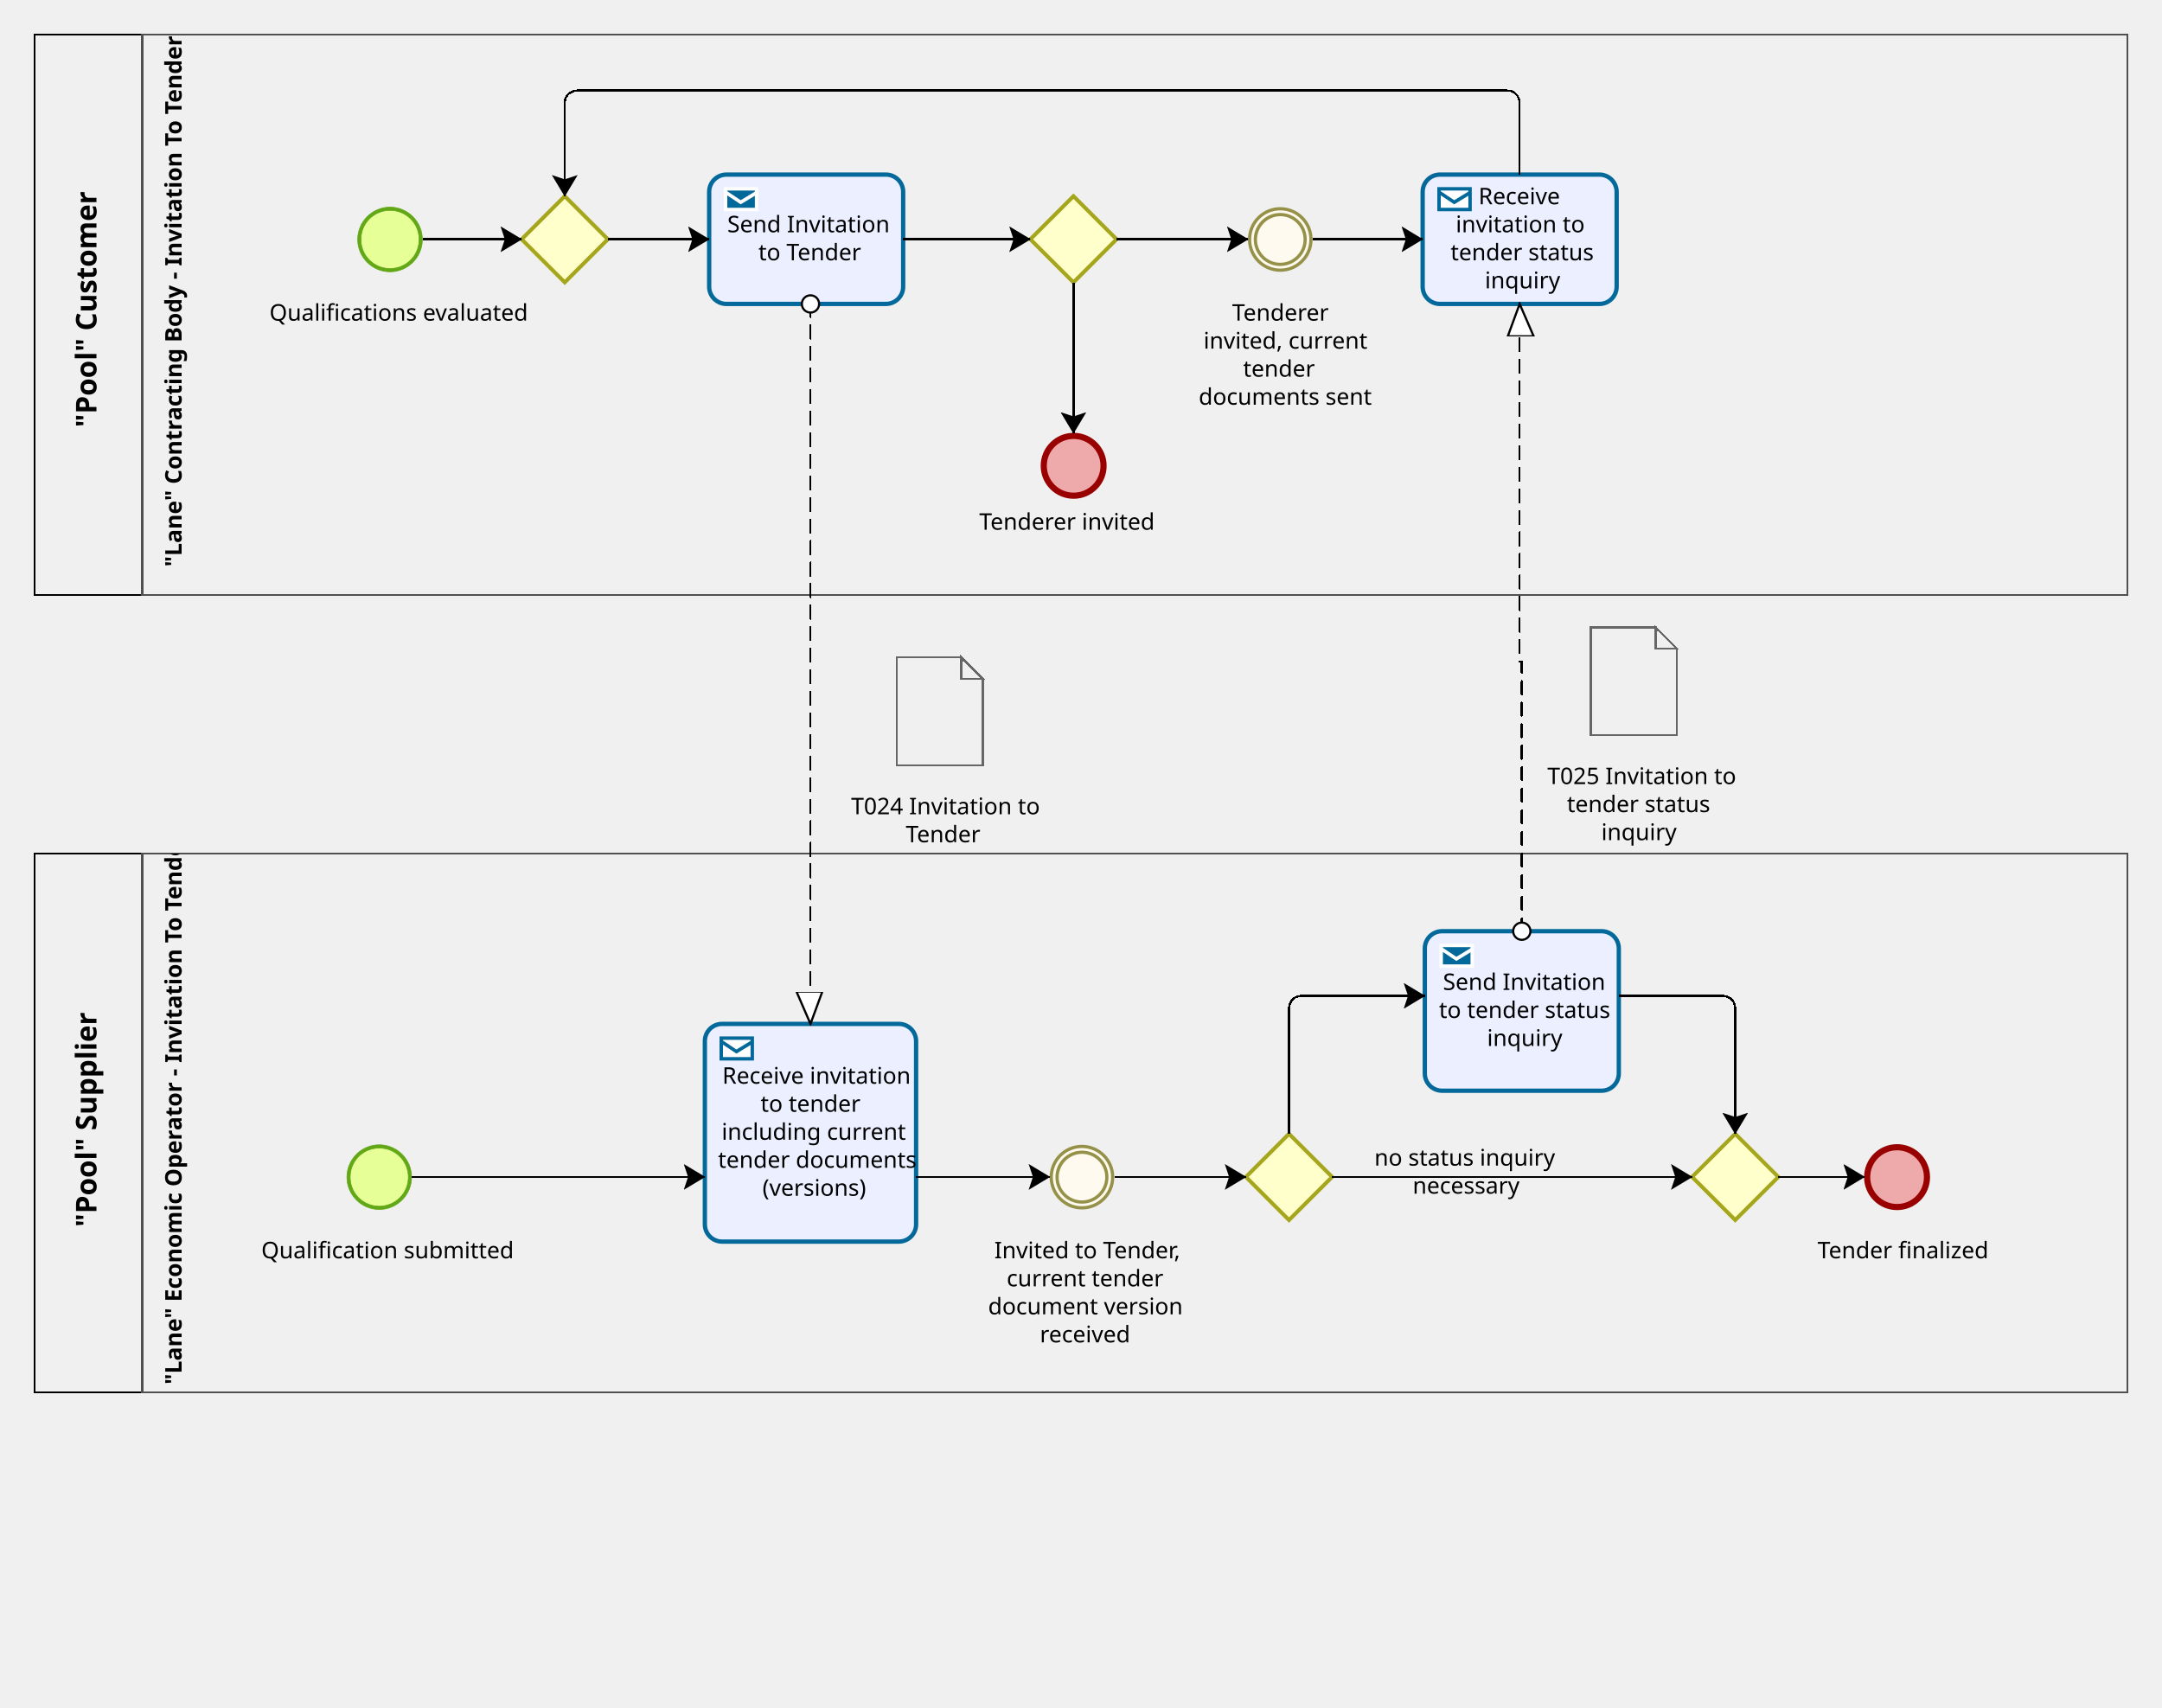
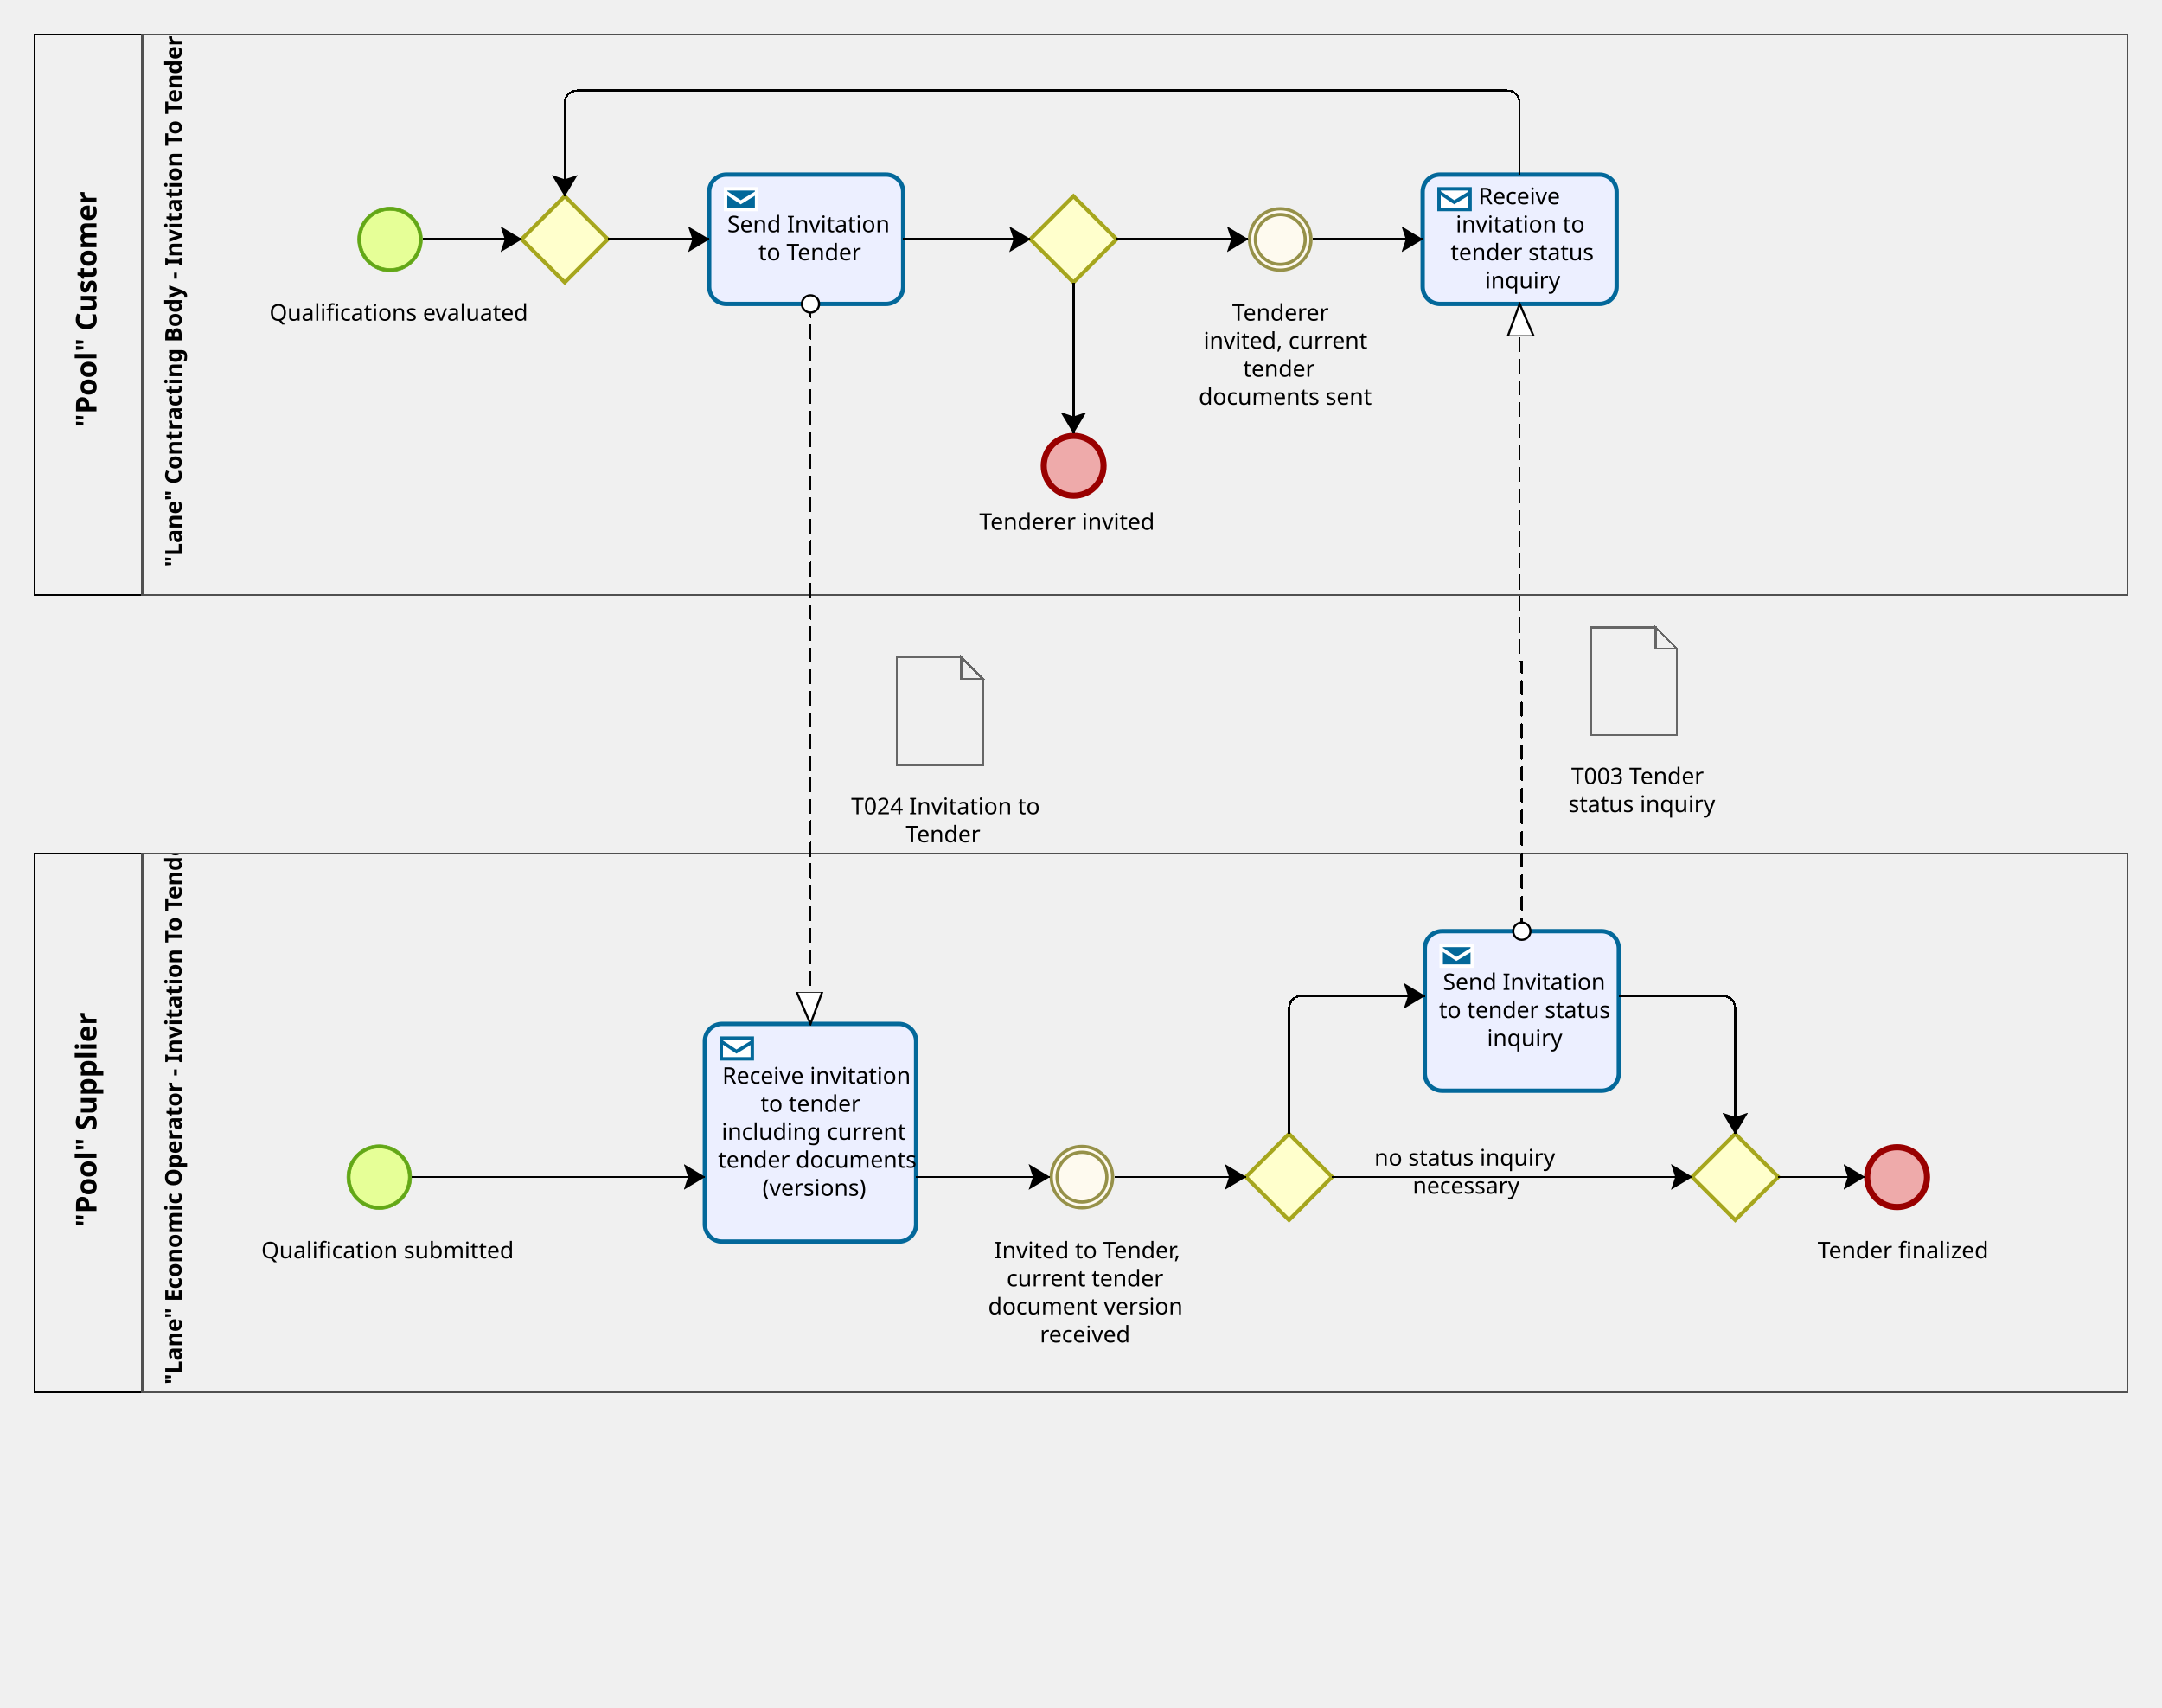
<svg xmlns="http://www.w3.org/2000/svg" width="1003" height="792px" viewBox="64, 64, 1003, 792" version="1.1">
  <defs>
    <marker refX="5" refY="5" orient="auto" markerWidth="10" markerHeight="10" id="startMessageFlow4816fe4e-18f1-47b2-8951-52bfe9385979">
      <circle cx="5" cy="5" r="4" stroke-width="1px" style="fill:white;stroke:black;" />
    </marker>
    <marker refX="15" refY="6.5" orient="auto" markerWidth="16" markerHeight="14" id="endMessageFlow4816fe4e-18f1-47b2-8951-52bfe9385979">
      <path d="M0 1 L0 13 L15 6.5 z" stroke-width="1px" style="fill:white;stroke:black;" />
    </marker>
  </defs>
  <g class="djs-group">
    <g transform="matrix(1, 0, 0, 1, 80, 80)" id="gfx-d6d64e8c-6a9b-40bd-912e-25b889e48560" display="block" class="djs-element djs-shape" data-element-id="d6d64e8c-6a9b-40bd-912e-25b889e48560">
      <g class="djs-visual">
        <g>
          <rect x="0" y="0" width="971" height="260" opacity="0" fill-opacity="0" style="fill:transparent;" />
          <path d="M971 0 L0 0 L0 260 L971 260 z M50 0 L50 260" stroke-width="1px" shape-rendering="crispEdges" fill-opacity="0" class="" style="fill:transparent;stroke:black;" />
        </g>
      </g>
      <svg width="50" height="260" class="djs-svg-text">
        <text transform="matrix(-1.83697E-16, -1, 1, -1.83697E-16, 0, 260)" font-family="'Segoe UI'" font-size="13.281px" font-style="normal" font-weight="bold" lineHeight="1.2" textDirection="270" textAlign="center" class="djs-label" style="fill:black;">
          <tspan x="77.717" y="28.75">"Pool" Customer</tspan>
        </text>
      </svg>
    </g>
  </g>
  <g class="djs-group">
    <g transform="matrix(1, 0, 0, 1, 80, 460)" id="gfx-91fae612-5315-44e8-a4ba-ba6b13c48660" display="block" class="djs-element djs-shape" data-element-id="91fae612-5315-44e8-a4ba-ba6b13c48660">
      <g class="djs-visual">
        <g>
          <rect x="0" y="0" width="971" height="250" opacity="0" fill-opacity="0" style="fill:transparent;" />
          <path d="M971 0 L0 0 L0 250 L971 250 z M50 0 L50 250" stroke-width="1px" shape-rendering="crispEdges" fill-opacity="0" class="" style="fill:transparent;stroke:black;" />
        </g>
      </g>
      <svg width="50" height="250" class="djs-svg-text">
        <text transform="matrix(-1.83697E-16, -1, 1, -1.83697E-16, 0, 250)" font-family="'Segoe UI'" font-size="13.281px" font-style="normal" font-weight="bold" lineHeight="1.2" textDirection="270" textAlign="center" class="djs-label" style="fill:black;">
          <tspan x="76.75" y="28.75">"Pool" Supplier</tspan>
        </text>
      </svg>
    </g>
  </g>
  <g class="djs-group">
    <g transform="matrix(1, 0, 0, 1, 130, 80)" id="gfx-051e162d-2a01-461e-b793-b7f8c4c9bc27" display="block" class="djs-element djs-shape" data-element-id="051e162d-2a01-461e-b793-b7f8c4c9bc27">
      <g class="djs-visual">
        <path d="M921 0 L0 0 L0 260 L921 260 z" shape-rendering="crispEdges" fill-opacity="0" class="" style="fill:transparent;stroke:#505050;" />
        <rect x="0" y="0" width="921" height="260" opacity="0" fill-opacity="0" style="fill:transparent;" />
      </g>
      <svg width="30" height="260" class="djs-svg-text">
        <text transform="matrix(-1.83697E-16, -1, 1, -1.83697E-16, 0, 260)" font-family="'Segoe UI'" font-size="10.625px" font-style="normal" font-weight="bold" lineHeight="1.2" textDirection="270" textAlign="center" class="djs-label" style="fill:black;">
          <tspan x="13.04" y="18.25">"Lane" Contracting Body - Invitation To Tender</tspan>
        </text>
      </svg>
    </g>
  </g>
  <g class="djs-group">
    <g transform="matrix(1, 0, 0, 1, 130, 460)" id="gfx-cbe9a0bd-844e-4256-b6a0-bf3b845d3bdd" display="block" class="djs-element djs-shape" data-element-id="cbe9a0bd-844e-4256-b6a0-bf3b845d3bdd">
      <g class="djs-visual">
        <path d="M921 0 L0 0 L0 250 L921 250 z" shape-rendering="crispEdges" fill-opacity="0" class="" style="fill:transparent;stroke:#505050;" />
        <rect x="0" y="0" width="921" height="250" opacity="0" fill-opacity="0" style="fill:transparent;" />
      </g>
      <svg width="30" height="250" class="djs-svg-text">
        <text transform="matrix(-1.83697E-16, -1, 1, -1.83697E-16, 0, 250)" font-family="'Segoe UI'" font-size="10.625px" font-style="normal" font-weight="bold" lineHeight="1.2" textDirection="270" textAlign="center" class="djs-label" style="fill:black;">
          <tspan x="3.7" y="18.25">"Lane" Economic Operator - Invitation To Tender</tspan>
        </text>
      </svg>
    </g>
  </g>
  <g class="djs-group">
    <g transform="matrix(1, 0, 0, 1, 393, 145)" id="gfx-ac7c0831-fc97-4b8d-9f53-f83c3d9a733b" display="block" class="djs-element djs-shape" data-element-id="ac7c0831-fc97-4b8d-9f53-f83c3d9a733b">
      <g class="djs-visual">
        <g>
          <rect x="0" y="0" width="90" height="60" rx="8" stroke-width="2px" class="" style="fill:#ECEFFF;stroke:#03689A;" />
          <g transform="translate(-6, -11) scale(1.6)">
            <rect x="8" y="10.5" width="10" height="7" style="fill:white;" />
            <polygon points="17,11.5 17,11.8 12.9,14.3 9,11.7 9,11.5 17,11.5" style="fill:#03689A;" />
            <polygon points="12.9,15.5 17,13 17,16.5 9,16.5 9,12.9 12.9,15.5" style="fill:#03689A;" />
          </g>
          <g />
        </g>
      </g>
      <svg width="90" height="56" class="djs-svg-text">
        <text font-family="'Segoe UI'" font-size="10.625px" font-style="normal" font-weight="normal" lineHeight="1.2" textDirection="0" textAlign="center" class="djs-label" style="fill:black;">
          <tspan x="8.411" y="26.75">Send Invitation </tspan>
          <tspan x="22.84" y="39.75">to Tender</tspan>
        </text>
      </svg>
    </g>
  </g>
  <g class="djs-group">
    <g transform="matrix(1, 0, 0, 1, 724, 145)" id="gfx-49399fb9-3285-42f2-83a7-8702077dfd8a" display="block" class="djs-element djs-shape" data-element-id="49399fb9-3285-42f2-83a7-8702077dfd8a">
      <g class="djs-visual">
        <g>
          <rect x="0" y="0" width="90" height="60" rx="8" stroke-width="2px" class="" style="fill:#ECEFFF;stroke:#03689A;" />
          <g transform="translate(-6, -11) scale(1.6)">
            <rect x="8" y="10.5" width="10" height="7" style="fill:white;" />
            <path d="M8 10.5 L8 17.5 L18 17.5 L18 10.5 z M17 11.5 L17 11.8 L12.9 14.3 L9 11.7 L9 11.5 z M9 16.5 L9 12.9 L12.9 15.5 L17 13 L17 16.5 z" style="fill:#03689A;" />
          </g>
          <g />
        </g>
      </g>
      <svg width="90" height="56" class="djs-svg-text">
        <text font-family="'Segoe UI'" font-size="10.625px" font-style="normal" font-weight="normal" lineHeight="1.2" textDirection="0" textAlign="center" class="djs-label" style="fill:black;">
          <tspan x="25.912" y="13.75">Receive </tspan>
          <tspan x="15.357" y="26.75">invitation to </tspan>
          <tspan x="12.948" y="39.75">tender status </tspan>
          <tspan x="28.876" y="52.75">inquiry</tspan>
        </text>
      </svg>
    </g>
  </g>
  <g class="djs-group">
    <g transform="matrix(1, 0, 0, 1, 391, 539)" id="gfx-f36696ea-8964-41a6-84b8-65a35a6812f0" display="block" class="djs-element djs-shape" data-element-id="f36696ea-8964-41a6-84b8-65a35a6812f0">
      <g class="djs-visual">
        <g>
          <rect x="0" y="0" width="98" height="101" rx="8" stroke-width="2px" class="" style="fill:#ECEFFF;stroke:#03689A;" />
          <g transform="translate(-6, -11) scale(1.6)">
            <rect x="8" y="10.5" width="10" height="7" style="fill:white;" />
            <path d="M8 10.5 L8 17.5 L18 17.5 L18 10.5 z M17 11.5 L17 11.8 L12.9 14.3 L9 11.7 L9 11.5 z M9 16.5 L9 12.9 L12.9 15.5 L17 13 L17 16.5 z" style="fill:#03689A;" />
          </g>
          <g />
        </g>
      </g>
      <svg width="98" height="97" class="djs-svg-text">
        <text font-family="'Segoe UI'" font-size="10.625px" font-style="normal" font-weight="normal" lineHeight="1.2" textDirection="0" textAlign="center" class="djs-label" style="fill:black;">
          <tspan x="8.089" y="27.75">Receive invitation</tspan>
          <tspan x="25.849" y="40.75">to tender </tspan>
          <tspan x="7.78" y="53.75">including current </tspan>
          <tspan x="6.11" y="66.75">tender documents</tspan>
          <tspan x="26.72" y="79.75">(versions)</tspan>
        </text>
      </svg>
    </g>
  </g>
  <g class="djs-group">
    <g transform="matrix(1, 0, 0, 1, 725, 496)" id="gfx-576008e5-986a-473f-a66b-82083ca32f42" display="block" class="djs-element djs-shape" data-element-id="576008e5-986a-473f-a66b-82083ca32f42">
      <g class="djs-visual">
        <g>
          <rect x="0" y="0" width="90" height="74" rx="8" stroke-width="2px" class="" style="fill:#ECEFFF;stroke:#03689A;" />
          <g transform="translate(-6, -11) scale(1.6)">
            <rect x="8" y="10.5" width="10" height="7" style="fill:white;" />
            <polygon points="17,11.5 17,11.8 12.9,14.3 9,11.7 9,11.5 17,11.5" style="fill:#03689A;" />
            <polygon points="12.9,15.5 17,13 17,16.5 9,16.5 9,12.9 12.9,15.5" style="fill:#03689A;" />
          </g>
          <g />
        </g>
      </g>
      <svg width="90" height="70" class="djs-svg-text">
        <text font-family="'Segoe UI'" font-size="10.625px" font-style="normal" font-weight="normal" lineHeight="1.2" textDirection="0" textAlign="center" class="djs-label" style="fill:black;">
          <tspan x="8.411" y="27.25">Send Invitation </tspan>
          <tspan x="6.583" y="40.25">to tender status </tspan>
          <tspan x="28.876" y="53.25">inquiry</tspan>
        </text>
      </svg>
    </g>
  </g>
  <g class="djs-group">
    <g transform="matrix(1, 0, 0, 1, 230, 160)" id="gfx-b47e7b54-befe-42ab-9f9b-015ac7e9666b" display="block" class="djs-element djs-shape" data-element-id="b47e7b54-befe-42ab-9f9b-015ac7e9666b">
      <g class="djs-visual">
        <g>
          <g transform="translate(-8.90625, -8.90625) scale(1.5)">
            <path d="M16 25.2 C10.9 25.2 6.8 21.1 6.8 16 C6.8 10.9 10.9 6.8 16 6.8 C21.1 6.8 25.2 10.9 25.2 16 C25.2 21.1 21.1 25.2 16 25.2 L16 25.2 z" style="fill:#E6FF97;" />
            <path d="M15.9 7 C20.9 7 24.9 11 24.9 16 C24.9 21 20.9 25 15.9 25 C10.9 25 6.9 21 6.9 16 C6.9 11 10.9 7 15.9 7 M15.9 6 C10.4 6 5.9 10.5 5.9 16 C5.9 21.5 10.4 26 15.9 26 C21.4 26 25.9 21.5 25.9 16 C25.9 10.5 21.4 6 15.9 6 z" stroke-width="0.2px" class="" style="fill:#62A716;stroke:#62A716;" />
          </g>
        </g>
      </g>
    </g>
  </g>
  <g class="djs-group">
-     <g transform="matrix(1, 0, 0, 1, 181, 198)" id="gfx-e251059d-baf0-4d52-b94f-e7d7c4f8335a" display="block" class="djs-element djs-shape" data-element-id="e251059d-baf0-4d52-b94f-e7d7c4f8335a">
-       <g class="djs-visual">
-         <rect x="0" y="0" width="128" height="53" fill-opacity="0" stroke-opacity="0" style="fill:transparent;stroke:transparent;" />
+     <g transform="matrix(1, 0, 0, 1, 181, 198)" id="gfx-9a490c96-acc4-442b-872f-1d1bee90513d" display="block" class="djs-element djs-shape" data-element-id="9a490c96-acc4-442b-872f-1d1bee90513d">
+       <g class="djs-visual">
+         <rect x="0" y="0" width="128" height="53" fill-opacity="0" stroke-opacity="0" style="fill:#FFFFFF;stroke:transparent;" />
        <svg width="128" height="48" class="djs-svg-text">
          <text font-family="'Segoe UI'" font-size="10.625px" font-style="normal" font-weight="normal" lineHeight="1.2" textDirection="0" textAlign="center" class="djs-label" style="fill:black;">
            <tspan x="7.988" y="14.75">Qualifications evaluated</tspan>
          </text>
        </svg>
      </g>
    </g>
  </g>
  <g class="djs-group">
    <g transform="matrix(1, 0, 0, 1, 225, 595)" id="gfx-86d2f783-6142-4295-9ca6-86f868cf6b3d" display="block" class="djs-element djs-shape" data-element-id="86d2f783-6142-4295-9ca6-86f868cf6b3d">
      <g class="djs-visual">
        <g>
          <g transform="translate(-8.90625, -8.90625) scale(1.5)">
            <path d="M16 25.2 C10.9 25.2 6.8 21.1 6.8 16 C6.8 10.9 10.9 6.8 16 6.8 C21.1 6.8 25.2 10.9 25.2 16 C25.2 21.1 21.1 25.2 16 25.2 L16 25.2 z" style="fill:#E6FF97;" />
            <path d="M15.9 7 C20.9 7 24.9 11 24.9 16 C24.9 21 20.9 25 15.9 25 C10.9 25 6.9 21 6.9 16 C6.9 11 10.9 7 15.9 7 M15.9 6 C10.4 6 5.9 10.5 5.9 16 C5.9 21.5 10.4 26 15.9 26 C21.4 26 25.9 21.5 25.9 16 C25.9 10.5 21.4 6 15.9 6 z" stroke-width="0.2px" class="" style="fill:#62A716;stroke:#62A716;" />
          </g>
        </g>
      </g>
    </g>
  </g>
  <g class="djs-group">
-     <g transform="matrix(1, 0, 0, 1, 175, 633)" id="gfx-8edcf0e3-d922-45ce-99c5-5153051705f7" display="block" class="djs-element djs-shape" data-element-id="8edcf0e3-d922-45ce-99c5-5153051705f7">
-       <g class="djs-visual">
-         <rect x="0" y="0" width="130" height="53" fill-opacity="0" stroke-opacity="0" style="fill:transparent;stroke:transparent;" />
+     <g transform="matrix(1, 0, 0, 1, 175, 633)" id="gfx-12d84306-b9c7-4788-99ba-8dcf1b4741f7" display="block" class="djs-element djs-shape" data-element-id="12d84306-b9c7-4788-99ba-8dcf1b4741f7">
+       <g class="djs-visual">
+         <rect x="0" y="0" width="130" height="53" fill-opacity="0" stroke-opacity="0" style="fill:#FFFFFF;stroke:transparent;" />
        <svg width="130" height="48" class="djs-svg-text">
          <text font-family="'Segoe UI'" font-size="10.625px" font-style="normal" font-weight="normal" lineHeight="1.2" textDirection="0" textAlign="center" class="djs-label" style="fill:black;">
            <tspan x="10.217" y="14.75">Qualification submitted</tspan>
          </text>
        </svg>
      </g>
    </g>
  </g>
  <g class="djs-group">
    <g transform="matrix(1, 0, 0, 1, 547, 265)" id="gfx-759161ce-f9dd-4d4a-a475-a755f13caca0" display="block" class="djs-element djs-shape" data-element-id="759161ce-f9dd-4d4a-a475-a755f13caca0">
      <g class="djs-visual">
        <g>
          <g transform="translate(-8.90625, -8.90625) scale(1.5)">
            <path d="M16 25.2 A9.2 9.2 0 1 1 25.2 16 A9.2 9.2 0 0 1 16 25.2 z" style="fill:#EEAAAA;" />
            <path d="M16 7.5 A8.5 8.5 0 1 1 7.5 16 A8.5 8.5 0 0 1 16 7.5 M16 6 A10 10 0 1 0 26 16 A10 10 0 0 0 16 6 z" stroke-width="0.4px" class="" style="fill:#990000;stroke:#990000;" />
          </g>
        </g>
      </g>
    </g>
  </g>
  <g class="djs-group">
-     <g transform="matrix(1, 0, 0, 1, 511, 295)" id="gfx-c2b6ca6c-696c-4c03-99f4-baee50580852" display="block" class="djs-element djs-shape" data-element-id="c2b6ca6c-696c-4c03-99f4-baee50580852">
-       <g class="djs-visual">
-         <rect x="0" y="0" width="90" height="30" fill-opacity="0" stroke-opacity="0" style="fill:transparent;stroke:transparent;" />
+     <g transform="matrix(1, 0, 0, 1, 511, 295)" id="gfx-232cc823-c7ac-4b97-b6cd-130a4d5c774a" display="block" class="djs-element djs-shape" data-element-id="232cc823-c7ac-4b97-b6cd-130a4d5c774a">
+       <g class="djs-visual">
+         <rect x="0" y="0" width="90" height="30" fill-opacity="0" stroke-opacity="0" style="fill:#FFFFFF;stroke:transparent;" />
        <svg width="90" height="25" class="djs-svg-text">
          <text font-family="'Segoe UI'" font-size="10.625px" font-style="normal" font-weight="normal" lineHeight="1.2" textDirection="0" textAlign="center" class="djs-label" style="fill:black;">
            <tspan x="7.304" y="14.75">Tenderer invited</tspan>
          </text>
        </svg>
      </g>
    </g>
  </g>
  <g class="djs-group">
    <g transform="matrix(1, 0, 0, 1, 929, 595)" id="gfx-7eef85e1-7379-4793-83d6-9415249305c0" display="block" class="djs-element djs-shape" data-element-id="7eef85e1-7379-4793-83d6-9415249305c0">
      <g class="djs-visual">
        <g>
          <g transform="translate(-8.90625, -8.90625) scale(1.5)">
            <path d="M16 25.2 A9.2 9.2 0 1 1 25.2 16 A9.2 9.2 0 0 1 16 25.2 z" style="fill:#EEAAAA;" />
            <path d="M16 7.5 A8.5 8.5 0 1 1 7.5 16 A8.5 8.5 0 0 1 16 7.5 M16 6 A10 10 0 1 0 26 16 A10 10 0 0 0 16 6 z" stroke-width="0.4px" class="" style="fill:#990000;stroke:#990000;" />
          </g>
        </g>
      </g>
    </g>
  </g>
  <g class="djs-group">
-     <g transform="matrix(1, 0, 0, 1, 893, 633)" id="gfx-1a0fe36a-e7c4-43fa-a9de-7df9217313e0" display="block" class="djs-element djs-shape" data-element-id="1a0fe36a-e7c4-43fa-a9de-7df9217313e0">
-       <g class="djs-visual">
-         <rect x="0" y="0" width="102" height="53" fill-opacity="0" stroke-opacity="0" style="fill:transparent;stroke:transparent;" />
+     <g transform="matrix(1, 0, 0, 1, 893, 633)" id="gfx-d230b43a-c64e-438a-b296-29ae89df8201" display="block" class="djs-element djs-shape" data-element-id="d230b43a-c64e-438a-b296-29ae89df8201">
+       <g class="djs-visual">
+         <rect x="0" y="0" width="102" height="53" fill-opacity="0" stroke-opacity="0" style="fill:#FFFFFF;stroke:transparent;" />
        <svg width="102" height="48" class="djs-svg-text">
          <text font-family="'Segoe UI'" font-size="10.625px" font-style="normal" font-weight="normal" lineHeight="1.2" textDirection="0" textAlign="center" class="djs-label" style="fill:black;">
            <tspan x="14.219" y="14.75">Tender finalized</tspan>
          </text>
        </svg>
      </g>
    </g>
  </g>
  <g class="djs-group">
    <g transform="matrix(1, 0, 0, 1, 306, 155)" id="gfx-b7a0a475-3074-4908-9522-710b95e99950" display="block" class="djs-element djs-shape" data-element-id="b7a0a475-3074-4908-9522-710b95e99950">
      <g class="djs-visual">
        <g>
          <path d="M0 20 L20 40 L40 20 L20 0 z" stroke-width="1.8px" class="" style="fill:#FFFFCC;stroke:#A6A61D;" />
        </g>
      </g>
    </g>
  </g>
  <g class="djs-group">
    <g transform="matrix(1, 0, 0, 1, 542, 155)" id="gfx-16c7a5b4-ca0f-4dff-bfeb-6985a6a0751b" display="block" class="djs-element djs-shape" data-element-id="16c7a5b4-ca0f-4dff-bfeb-6985a6a0751b">
      <g class="djs-visual">
        <g>
          <path d="M0 20 L20 40 L40 20 L20 0 z" stroke-width="1.8px" class="" style="fill:#FFFFCC;stroke:#A6A61D;" />
        </g>
      </g>
    </g>
  </g>
  <g class="djs-group">
    <g transform="matrix(1, 0, 0, 1, 642, 590)" id="gfx-8112b216-6491-4e93-813a-b8b2b3703282" display="block" class="djs-element djs-shape" data-element-id="8112b216-6491-4e93-813a-b8b2b3703282">
      <g class="djs-visual">
        <g>
          <path d="M0 20 L20 40 L40 20 L20 0 z" stroke-width="1.8px" class="" style="fill:#FFFFCC;stroke:#A6A61D;" />
        </g>
      </g>
    </g>
  </g>
  <g class="djs-group">
    <g transform="matrix(1, 0, 0, 1, 849, 590)" id="gfx-c4988ebf-0a3a-4590-9c6e-fabf54eb2af4" display="block" class="djs-element djs-shape" data-element-id="c4988ebf-0a3a-4590-9c6e-fabf54eb2af4">
      <g class="djs-visual">
        <g>
          <path d="M0 20 L20 40 L40 20 L20 0 z" stroke-width="1.8px" class="" style="fill:#FFFFCC;stroke:#A6A61D;" />
        </g>
      </g>
    </g>
  </g>
  <g class="djs-group">
    <g transform="matrix(1, 0, 0, 1, 802, 355)" id="gfx-f4e475d4-503b-4d4f-ac25-1ceda84aee0c" display="block" class="djs-element djs-shape" data-element-id="f4e475d4-503b-4d4f-ac25-1ceda84aee0c">
      <g class="djs-visual">
        <g>
          <path d="M30 0 L0 0 L0 50 L40 50 L40 10 L30 10 z" shape-rendering="crispEdges" class="" style="fill:#F0F0F0;stroke:#666666;" />
          <path d="M30 0 L30 10 L40 10 z" shape-rendering="crispEdges" fill-opacity="0" style="fill:transparent;stroke:#666666;" />
        </g>
      </g>
    </g>
  </g>
  <g class="djs-group">
-     <g transform="matrix(1, 0, 0, 1, 774, 413)" id="gfx-ee9d7b37-5a7b-4cda-9307-adb8b2ec73b1" display="block" class="djs-element djs-shape" data-element-id="ee9d7b37-5a7b-4cda-9307-adb8b2ec73b1">
-       <g class="djs-visual">
-         <rect x="0" y="0" width="98" height="66" fill-opacity="0" stroke-opacity="0" style="fill:transparent;stroke:transparent;" />
+     <g transform="matrix(1, 0, 0, 1, 774, 413)" id="gfx-6a43359e-fc7a-4ff8-8fad-967d06ae5ea3" display="block" class="djs-element djs-shape" data-element-id="6a43359e-fc7a-4ff8-8fad-967d06ae5ea3">
+       <g class="djs-visual">
+         <rect x="0" y="0" width="98" height="66" fill-opacity="0" stroke-opacity="0" style="fill:#FFFFFF;stroke:transparent;" />
        <svg width="98" height="61" class="djs-svg-text">
          <text font-family="'Segoe UI'" font-size="10.625px" font-style="normal" font-weight="normal" lineHeight="1.2" textDirection="0" textAlign="center" class="djs-label" style="fill:black;">
-             <tspan x="7.861" y="14.75">T025 Invitation to</tspan>
-             <tspan x="16.948" y="27.75">tender status </tspan>
-             <tspan x="32.876" y="40.75">inquiry</tspan>
+             <tspan x="18.926" y="14.75">T003 Tender </tspan>
+             <tspan x="17.609" y="27.75">status inquiry</tspan>
          </text>
        </svg>
      </g>
    </g>
  </g>
  <g class="djs-group">
    <g transform="matrix(1, 0, 0, 1, 480, 369)" id="gfx-2e2b6e5f-2f86-4805-9ae4-a6eaa848e895" display="block" class="djs-element djs-shape" data-element-id="2e2b6e5f-2f86-4805-9ae4-a6eaa848e895">
      <g class="djs-visual">
        <g>
          <path d="M30 0 L0 0 L0 50 L40 50 L40 10 L30 10 z" shape-rendering="crispEdges" class="" style="fill:#F0F0F0;stroke:#666666;" />
          <path d="M30 0 L30 10 L40 10 z" shape-rendering="crispEdges" fill-opacity="0" style="fill:transparent;stroke:#666666;" />
        </g>
      </g>
    </g>
  </g>
  <g class="djs-group">
-     <g transform="matrix(1, 0, 0, 1, 451, 427)" id="gfx-4ee82572-b111-4ddc-9de6-92e1abcf75df" display="block" class="djs-element djs-shape" data-element-id="4ee82572-b111-4ddc-9de6-92e1abcf75df">
-       <g class="djs-visual">
-         <rect x="0" y="0" width="98" height="66" fill-opacity="0" stroke-opacity="0" style="fill:transparent;stroke:transparent;" />
+     <g transform="matrix(1, 0, 0, 1, 451, 427)" id="gfx-1c7910f0-78fe-4ff2-b3d3-e1bef20f1363" display="block" class="djs-element djs-shape" data-element-id="1c7910f0-78fe-4ff2-b3d3-e1bef20f1363">
+       <g class="djs-visual">
+         <rect x="0" y="0" width="98" height="66" fill-opacity="0" stroke-opacity="0" style="fill:#FFFFFF;stroke:transparent;" />
        <svg width="98" height="61" class="djs-svg-text">
          <text font-family="'Segoe UI'" font-size="10.625px" font-style="normal" font-weight="normal" lineHeight="1.2" textDirection="0" textAlign="center" class="djs-label" style="fill:black;">
            <tspan x="7.861" y="14.75">T024 Invitation to</tspan>
            <tspan x="33.205" y="27.75">Tender</tspan>
          </text>
        </svg>
      </g>
    </g>
  </g>
  <g class="djs-group">
    <g transform="matrix(1, 0, 0, 1, 643, 160)" id="gfx-a9d4c975-9bb1-448c-b93d-064b016402cc" display="block" class="djs-element djs-shape" data-element-id="a9d4c975-9bb1-448c-b93d-064b016402cc">
      <g class="djs-visual">
        <g>
          <g transform="translate(-8.90625, -8.90625) scale(1.5)">
            <path d="M15.9 25.5 A9.5 9.5 0 1 1 25.4 16 A9.6 9.6 0 0 1 15.9 25.5 z" style="fill:#FEFAEF;" />
            <path d="M15.9 7 A9 9 0 1 1 6.9 16 A9 9 0 0 1 15.9 7 M15.9 6 A10 10 0 1 0 25.9 16 A10 10 0 0 0 15.9 6 z" class="" style="fill:#969149;" />
            <path d="M15.9 8.8 A7.2 7.2 0 1 1 8.7 16 A7.3 7.3 0 0 1 15.9 8.8 M15.9 7.8 A8.2 8.2 0 0 0 15.9 24.2 A8.2 8.2 0 1 0 15.9 7.8 z" class="" style="fill:#969149;" />
          </g>
        </g>
      </g>
    </g>
  </g>
  <g class="djs-group">
-     <g transform="matrix(1, 0, 0, 1, 611, 198)" id="gfx-dd4fef1a-f47e-4fab-8e57-d33d5454daff" display="block" class="djs-element djs-shape" data-element-id="dd4fef1a-f47e-4fab-8e57-d33d5454daff">
-       <g class="djs-visual">
-         <rect x="0" y="0" width="93" height="92" fill-opacity="0" stroke-opacity="0" style="fill:transparent;stroke:transparent;" />
+     <g transform="matrix(1, 0, 0, 1, 611, 198)" id="gfx-3287ba05-123b-410d-880c-2e3cf3fadd86" display="block" class="djs-element djs-shape" data-element-id="3287ba05-123b-410d-880c-2e3cf3fadd86">
+       <g class="djs-visual">
+         <rect x="0" y="0" width="93" height="92" fill-opacity="0" stroke-opacity="0" style="fill:#FFFFFF;stroke:transparent;" />
        <svg width="93" height="87" class="djs-svg-text">
          <text font-family="'Segoe UI'" font-size="10.625px" font-style="normal" font-weight="normal" lineHeight="1.2" textDirection="0" textAlign="center" class="djs-label" style="fill:black;">
            <tspan x="24.627" y="14.75">Tenderer </tspan>
            <tspan x="11.339" y="27.75">invited, current</tspan>
            <tspan x="29.714" y="40.75">tender </tspan>
            <tspan x="9.107" y="53.75">documents sent</tspan>
          </text>
        </svg>
      </g>
    </g>
  </g>
  <g class="djs-group">
    <g transform="matrix(1, 0, 0, 1, 551, 595)" id="gfx-15ba26dd-4419-47e6-9116-ce8f01c57f51" display="block" class="djs-element djs-shape" data-element-id="15ba26dd-4419-47e6-9116-ce8f01c57f51">
      <g class="djs-visual">
        <g>
          <g transform="translate(-8.90625, -8.90625) scale(1.5)">
            <path d="M15.9 25.5 A9.5 9.5 0 1 1 25.4 16 A9.6 9.6 0 0 1 15.9 25.5 z" style="fill:#FEFAEF;" />
            <path d="M15.9 7 A9 9 0 1 1 6.9 16 A9 9 0 0 1 15.9 7 M15.9 6 A10 10 0 1 0 25.9 16 A10 10 0 0 0 15.9 6 z" class="" style="fill:#969149;" />
            <path d="M15.9 8.8 A7.2 7.2 0 1 1 8.7 16 A7.3 7.3 0 0 1 15.9 8.8 M15.9 7.8 A8.2 8.2 0 0 0 15.9 24.2 A8.2 8.2 0 1 0 15.9 7.8 z" class="" style="fill:#969149;" />
          </g>
        </g>
      </g>
    </g>
  </g>
  <g class="djs-group">
-     <g transform="matrix(1, 0, 0, 1, 515, 633)" id="gfx-fe8e6757-a04e-4f1c-a0c7-4ba3f3b4d366" display="block" class="djs-element djs-shape" data-element-id="fe8e6757-a04e-4f1c-a0c7-4ba3f3b4d366">
-       <g class="djs-visual">
-         <rect x="0" y="0" width="102" height="64" fill-opacity="0" stroke-opacity="0" style="fill:transparent;stroke:transparent;" />
+     <g transform="matrix(1, 0, 0, 1, 515, 633)" id="gfx-2228c234-fc73-43c2-a912-167f5576e07e" display="block" class="djs-element djs-shape" data-element-id="2228c234-fc73-43c2-a912-167f5576e07e">
+       <g class="djs-visual">
+         <rect x="0" y="0" width="102" height="64" fill-opacity="0" stroke-opacity="0" style="fill:#FFFFFF;stroke:transparent;" />
        <svg width="102" height="59" class="djs-svg-text">
          <text font-family="'Segoe UI'" font-size="10.625px" font-style="normal" font-weight="normal" lineHeight="1.2" textDirection="0" textAlign="center" class="djs-label" style="fill:black;">
            <tspan x="10.283" y="14.75">Invited to Tender,</tspan>
            <tspan x="16.029" y="27.75">current tender </tspan>
            <tspan x="7.418" y="40.75">document version </tspan>
            <tspan x="31.414" y="53.75">received</tspan>
          </text>
        </svg>
      </g>
    </g>
  </g>
  <g class="djs-group">
    <g id="gfx-4816fe4e-18f1-47b2-8951-52bfe9385979" display="block" class="djs-element djs-connection" data-element-id="4816fe4e-18f1-47b2-8951-52bfe9385979">
      <g class="djs-visual">
        <g>
          <defs>
            <marker refX="5" refY="5" orient="auto" markerWidth="10" markerHeight="10" id="startMessageFlow4816fe4e-18f1-47b2-8951-52bfe9385979#1">
              <circle cx="5" cy="5" r="4" stroke-width="1px" style="fill:white;stroke:black;" />
            </marker>
            <marker refX="15" refY="6.5" orient="auto" markerWidth="16" markerHeight="14" id="endMessageFlow4816fe4e-18f1-47b2-8951-52bfe9385979#1">
              <path d="M0 1 L0 13 L15 6.5 z" stroke-width="1px" style="fill:white;stroke:black;" />
            </marker>
          </defs>
          <path d="M440 205 L440 539" marker-end="url(#endMessageFlow4816fe4e-18f1-47b2-8951-52bfe9385979)" marker-start="url(#startMessageFlow4816fe4e-18f1-47b2-8951-52bfe9385979)" stroke-width="1px" stroke-linecap="round" stroke-linejoin="round" stroke-dasharray="6 4" shape-rendering="crispEdges" fill-opacity="0" class="" style="fill:transparent;stroke:black;" />
        </g>
      </g>
    </g>
  </g>
  <g class="djs-group">
    <g id="gfx-e4b9ad67-741a-4567-b930-93a0f8f41de2" display="block" class="djs-element djs-connection" data-element-id="e4b9ad67-741a-4567-b930-93a0f8f41de2">
      <g class="djs-visual">
        <g>
          <defs>
            <marker refX="5" refY="5" orient="auto" markerWidth="10" markerHeight="10" id="startMessageFlowe4b9ad67-741a-4567-b930-93a0f8f41de2">
              <circle cx="5" cy="5" r="4" stroke-width="1px" style="fill:white;stroke:black;" />
            </marker>
            <marker refX="15" refY="6.5" orient="auto" markerWidth="16" markerHeight="14" id="endMessageFlowe4b9ad67-741a-4567-b930-93a0f8f41de2">
              <path d="M0 1 L0 13 L15 6.5 z" stroke-width="1px" style="fill:white;stroke:black;" />
            </marker>
          </defs>
          <path d="M770 496 L770 371 L769 371 L769 205" marker-end="url(#endMessageFlowe4b9ad67-741a-4567-b930-93a0f8f41de2)" marker-start="url(#startMessageFlowe4b9ad67-741a-4567-b930-93a0f8f41de2)" stroke-width="1px" stroke-linecap="round" stroke-linejoin="round" stroke-dasharray="6 4" shape-rendering="crispEdges" fill-opacity="0" class="" style="fill:transparent;stroke:black;" />
        </g>
      </g>
    </g>
  </g>
  <g class="djs-group">
    <g id="gfx-956465ff-881e-4760-90a9-85627f56156b" display="block" class="djs-element djs-connection" data-element-id="956465ff-881e-4760-90a9-85627f56156b">
      <g class="djs-visual">
        <g>
          <defs>
            <marker refX="9.8" refY="6" orient="auto" markerWidth="12" markerHeight="12" markerUnits="strokeWidth" id="arrowSecuenceFlow956465ff-881e-4760-90a9-85627f56156b">
              <path d="M0 0 L2 6 L0 12 L10 6 z" style="fill:black;" />
            </marker>
          </defs>
          <path d="M260 175 L306 175" marker-end="url(#arrowSecuenceFlow956465ff-881e-4760-90a9-85627f56156b)" stroke-width="1px" stroke-linejoin="round" shape-rendering="crispEdges" fill-opacity="0" class="" style="fill:transparent;stroke:black;" />
        </g>
      </g>
    </g>
  </g>
  <g class="djs-group">
    <g id="gfx-f1388fea-29a7-421b-a908-ea308e7245ea" display="block" class="djs-element djs-connection" data-element-id="f1388fea-29a7-421b-a908-ea308e7245ea">
      <g class="djs-visual">
        <g>
          <defs>
            <marker refX="9.8" refY="6" orient="auto" markerWidth="12" markerHeight="12" markerUnits="strokeWidth" id="arrowSecuenceFlowf1388fea-29a7-421b-a908-ea308e7245ea">
              <path d="M0 0 L2 6 L0 12 L10 6 z" style="fill:black;" />
            </marker>
          </defs>
          <path d="M346 175 L393 175" marker-end="url(#arrowSecuenceFlowf1388fea-29a7-421b-a908-ea308e7245ea)" stroke-width="1px" stroke-linejoin="round" shape-rendering="crispEdges" fill-opacity="0" class="" style="fill:transparent;stroke:black;" />
        </g>
      </g>
    </g>
  </g>
  <g class="djs-group">
    <g id="gfx-cb842b06-feff-4a2c-af5b-2190ee310c3a" display="block" class="djs-element djs-connection" data-element-id="cb842b06-feff-4a2c-af5b-2190ee310c3a">
      <g class="djs-visual">
        <g>
          <defs>
            <marker refX="9.8" refY="6" orient="auto" markerWidth="12" markerHeight="12" markerUnits="strokeWidth" id="arrowSecuenceFlowcb842b06-feff-4a2c-af5b-2190ee310c3a">
              <path d="M0 0 L2 6 L0 12 L10 6 z" style="fill:black;" />
            </marker>
          </defs>
          <path d="M483 175 L542 175" marker-end="url(#arrowSecuenceFlowcb842b06-feff-4a2c-af5b-2190ee310c3a)" stroke-width="1px" stroke-linejoin="round" shape-rendering="crispEdges" fill-opacity="0" class="" style="fill:transparent;stroke:black;" />
        </g>
      </g>
    </g>
  </g>
  <g class="djs-group">
    <g id="gfx-215dcfd8-5b68-42d3-9d77-5dd40092999d" display="block" class="djs-element djs-connection" data-element-id="215dcfd8-5b68-42d3-9d77-5dd40092999d">
      <g class="djs-visual">
        <g>
          <defs>
            <marker refX="9.8" refY="6" orient="auto" markerWidth="12" markerHeight="12" markerUnits="strokeWidth" id="arrowSecuenceFlow215dcfd8-5b68-42d3-9d77-5dd40092999d">
              <path d="M0 0 L2 6 L0 12 L10 6 z" style="fill:black;" />
            </marker>
          </defs>
          <path d="M582 175 L643 175" marker-end="url(#arrowSecuenceFlow215dcfd8-5b68-42d3-9d77-5dd40092999d)" stroke-width="1px" stroke-linejoin="round" shape-rendering="crispEdges" fill-opacity="0" class="" style="fill:transparent;stroke:black;" />
        </g>
      </g>
    </g>
  </g>
  <g class="djs-group">
    <g id="gfx-915367c3-ed54-4f4d-a8a3-9cfe13c6ff74" display="block" class="djs-element djs-connection" data-element-id="915367c3-ed54-4f4d-a8a3-9cfe13c6ff74">
      <g class="djs-visual">
        <g>
          <defs>
            <marker refX="9.8" refY="6" orient="auto" markerWidth="12" markerHeight="12" markerUnits="strokeWidth" id="arrowSecuenceFlow915367c3-ed54-4f4d-a8a3-9cfe13c6ff74">
              <path d="M0 0 L2 6 L0 12 L10 6 z" style="fill:black;" />
            </marker>
          </defs>
          <path d="M673 175 L724 175" marker-end="url(#arrowSecuenceFlow915367c3-ed54-4f4d-a8a3-9cfe13c6ff74)" stroke-width="1px" stroke-linejoin="round" shape-rendering="crispEdges" fill-opacity="0" class="" style="fill:transparent;stroke:black;" />
        </g>
      </g>
    </g>
  </g>
  <g class="djs-group">
    <g id="gfx-1116694b-2b1e-4177-a4ae-1fc5e876d57f" display="block" class="djs-element djs-connection" data-element-id="1116694b-2b1e-4177-a4ae-1fc5e876d57f">
      <g class="djs-visual">
        <g>
          <defs>
            <marker refX="9.8" refY="6" orient="auto" markerWidth="12" markerHeight="12" markerUnits="strokeWidth" id="arrowSecuenceFlow1116694b-2b1e-4177-a4ae-1fc5e876d57f">
              <path d="M0 0 L2 6 L0 12 L10 6 z" style="fill:black;" />
            </marker>
          </defs>
          <path d="M562 195 L562 265" marker-end="url(#arrowSecuenceFlow1116694b-2b1e-4177-a4ae-1fc5e876d57f)" stroke-width="1px" stroke-linejoin="round" shape-rendering="crispEdges" fill-opacity="0" class="" style="fill:transparent;stroke:black;" />
        </g>
      </g>
    </g>
  </g>
  <g class="djs-group">
    <g id="gfx-0d146bf8-fc53-4628-99d7-5755310e5aaa" display="block" class="djs-element djs-connection" data-element-id="0d146bf8-fc53-4628-99d7-5755310e5aaa">
      <g class="djs-visual">
        <g>
          <defs>
            <marker refX="9.8" refY="6" orient="auto" markerWidth="12" markerHeight="12" markerUnits="strokeWidth" id="arrowSecuenceFlow0d146bf8-fc53-4628-99d7-5755310e5aaa">
              <path d="M0 0 L2 6 L0 12 L10 6 z" style="fill:black;" />
            </marker>
          </defs>
          <path d="M769 145 L769 112 C769 112 769 106 763 106 L332 106 C332 106 326 106 326 112 L326 155" marker-end="url(#arrowSecuenceFlow0d146bf8-fc53-4628-99d7-5755310e5aaa)" stroke-width="1px" stroke-linejoin="round" shape-rendering="crispEdges" fill-opacity="0" class="" style="fill:transparent;stroke:black;" />
        </g>
      </g>
    </g>
  </g>
  <g class="djs-group">
    <g id="gfx-6874b5ac-4b74-4acc-a004-cf5ab603ca6b" display="block" class="djs-element djs-connection" data-element-id="6874b5ac-4b74-4acc-a004-cf5ab603ca6b">
      <g class="djs-visual">
        <g>
          <defs>
            <marker refX="9.8" refY="6" orient="auto" markerWidth="12" markerHeight="12" markerUnits="strokeWidth" id="arrowSecuenceFlow6874b5ac-4b74-4acc-a004-cf5ab603ca6b">
              <path d="M0 0 L2 6 L0 12 L10 6 z" style="fill:black;" />
            </marker>
          </defs>
          <path d="M255 610 L391 610" marker-end="url(#arrowSecuenceFlow6874b5ac-4b74-4acc-a004-cf5ab603ca6b)" stroke-width="1px" stroke-linejoin="round" shape-rendering="crispEdges" fill-opacity="0" class="" style="fill:transparent;stroke:black;" />
        </g>
      </g>
    </g>
  </g>
  <g class="djs-group">
    <g id="gfx-ca7c84bf-a618-435e-a631-2450037fb0cb" display="block" class="djs-element djs-connection" data-element-id="ca7c84bf-a618-435e-a631-2450037fb0cb">
      <g class="djs-visual">
        <g>
          <defs>
            <marker refX="9.8" refY="6" orient="auto" markerWidth="12" markerHeight="12" markerUnits="strokeWidth" id="arrowSecuenceFlowca7c84bf-a618-435e-a631-2450037fb0cb">
              <path d="M0 0 L2 6 L0 12 L10 6 z" style="fill:black;" />
            </marker>
          </defs>
          <path d="M489 610 L551 610" marker-end="url(#arrowSecuenceFlowca7c84bf-a618-435e-a631-2450037fb0cb)" stroke-width="1px" stroke-linejoin="round" shape-rendering="crispEdges" fill-opacity="0" class="" style="fill:transparent;stroke:black;" />
        </g>
      </g>
    </g>
  </g>
  <g class="djs-group">
    <g id="gfx-026cd67a-e890-4465-b84f-eb3ad295389c" display="block" class="djs-element djs-connection" data-element-id="026cd67a-e890-4465-b84f-eb3ad295389c">
      <g class="djs-visual">
        <g>
          <defs>
            <marker refX="9.8" refY="6" orient="auto" markerWidth="12" markerHeight="12" markerUnits="strokeWidth" id="arrowSecuenceFlow026cd67a-e890-4465-b84f-eb3ad295389c">
              <path d="M0 0 L2 6 L0 12 L10 6 z" style="fill:black;" />
            </marker>
          </defs>
          <path d="M581 610 L642 610" marker-end="url(#arrowSecuenceFlow026cd67a-e890-4465-b84f-eb3ad295389c)" stroke-width="1px" stroke-linejoin="round" shape-rendering="crispEdges" fill-opacity="0" class="" style="fill:transparent;stroke:black;" />
        </g>
      </g>
    </g>
  </g>
  <g class="djs-group">
    <g id="gfx-653a5fba-234e-4db7-8895-01a7cf74d185" display="block" class="djs-element djs-connection" data-element-id="653a5fba-234e-4db7-8895-01a7cf74d185">
      <g class="djs-visual">
        <g>
          <defs>
            <marker refX="9.8" refY="6" orient="auto" markerWidth="12" markerHeight="12" markerUnits="strokeWidth" id="arrowSecuenceFlow653a5fba-234e-4db7-8895-01a7cf74d185">
              <path d="M0 0 L2 6 L0 12 L10 6 z" style="fill:black;" />
            </marker>
          </defs>
          <path d="M682 610 L849 610" marker-end="url(#arrowSecuenceFlow653a5fba-234e-4db7-8895-01a7cf74d185)" stroke-width="1px" stroke-linejoin="round" shape-rendering="crispEdges" fill-opacity="0" class="" style="fill:transparent;stroke:black;" />
        </g>
      </g>
    </g>
  </g>
  <g class="djs-group">
-     <g transform="matrix(1, 0, 0, 1, 692, 590)" id="gfx-ac27de4e-409d-4a22-9cd3-1df2392eaa93" display="block" class="djs-element djs-shape" data-element-id="ac27de4e-409d-4a22-9cd3-1df2392eaa93">
-       <g class="djs-visual">
-         <rect x="0" y="0" width="100" height="66" fill-opacity="0" stroke-opacity="0" style="fill:transparent;stroke:transparent;" />
+     <g transform="matrix(1, 0, 0, 1, 692, 590)" id="gfx-bd402881-8f9b-4a54-961c-90bac7f09c0d" display="block" class="djs-element djs-shape" data-element-id="bd402881-8f9b-4a54-961c-90bac7f09c0d">
+       <g class="djs-visual">
+         <rect x="0" y="0" width="100" height="66" fill-opacity="0" stroke-opacity="0" style="fill:#FFFFFF;stroke:transparent;" />
        <svg width="100" height="61" class="djs-svg-text">
          <text font-family="'Segoe UI'" font-size="10.625px" font-style="normal" font-weight="normal" lineHeight="1.2" textDirection="0" textAlign="center" class="djs-label" style="fill:black;">
            <tspan x="9.584" y="14.75">no status inquiry </tspan>
            <tspan x="27.365" y="27.75">necessary</tspan>
          </text>
        </svg>
      </g>
    </g>
  </g>
  <g class="djs-group">
    <g id="gfx-d8f7047c-40ef-4d90-a463-68df3163b8f1" display="block" class="djs-element djs-connection" data-element-id="d8f7047c-40ef-4d90-a463-68df3163b8f1">
      <g class="djs-visual">
        <g>
          <defs>
            <marker refX="9.8" refY="6" orient="auto" markerWidth="12" markerHeight="12" markerUnits="strokeWidth" id="arrowSecuenceFlowd8f7047c-40ef-4d90-a463-68df3163b8f1">
              <path d="M0 0 L2 6 L0 12 L10 6 z" style="fill:black;" />
            </marker>
          </defs>
          <path d="M889 610 L929 610" marker-end="url(#arrowSecuenceFlowd8f7047c-40ef-4d90-a463-68df3163b8f1)" stroke-width="1px" stroke-linejoin="round" shape-rendering="crispEdges" fill-opacity="0" class="" style="fill:transparent;stroke:black;" />
        </g>
      </g>
    </g>
  </g>
  <g class="djs-group">
    <g id="gfx-e704d584-8557-4164-ae0f-a9319d888297" display="block" class="djs-element djs-connection" data-element-id="e704d584-8557-4164-ae0f-a9319d888297">
      <g class="djs-visual">
        <g>
          <defs>
            <marker refX="9.8" refY="6" orient="auto" markerWidth="12" markerHeight="12" markerUnits="strokeWidth" id="arrowSecuenceFlowe704d584-8557-4164-ae0f-a9319d888297">
              <path d="M0 0 L2 6 L0 12 L10 6 z" style="fill:black;" />
            </marker>
          </defs>
          <path d="M662 590 L662 532 C662 532 662 526 668 526 L725 526" marker-end="url(#arrowSecuenceFlowe704d584-8557-4164-ae0f-a9319d888297)" stroke-width="1px" stroke-linejoin="round" shape-rendering="crispEdges" fill-opacity="0" class="" style="fill:transparent;stroke:black;" />
        </g>
      </g>
    </g>
  </g>
  <g class="djs-group">
    <g id="gfx-5444ea95-4741-4b7b-8025-0039d2d026e8" display="block" class="djs-element djs-connection" data-element-id="5444ea95-4741-4b7b-8025-0039d2d026e8">
      <g class="djs-visual">
        <g>
          <defs>
            <marker refX="9.8" refY="6" orient="auto" markerWidth="12" markerHeight="12" markerUnits="strokeWidth" id="arrowSecuenceFlow5444ea95-4741-4b7b-8025-0039d2d026e8">
              <path d="M0 0 L2 6 L0 12 L10 6 z" style="fill:black;" />
            </marker>
          </defs>
          <path d="M815 526 L863 526 C863 526 869 526 869 532 L869 590" marker-end="url(#arrowSecuenceFlow5444ea95-4741-4b7b-8025-0039d2d026e8)" stroke-width="1px" stroke-linejoin="round" shape-rendering="crispEdges" fill-opacity="0" class="" style="fill:transparent;stroke:black;" />
        </g>
      </g>
    </g>
  </g>
</svg>
